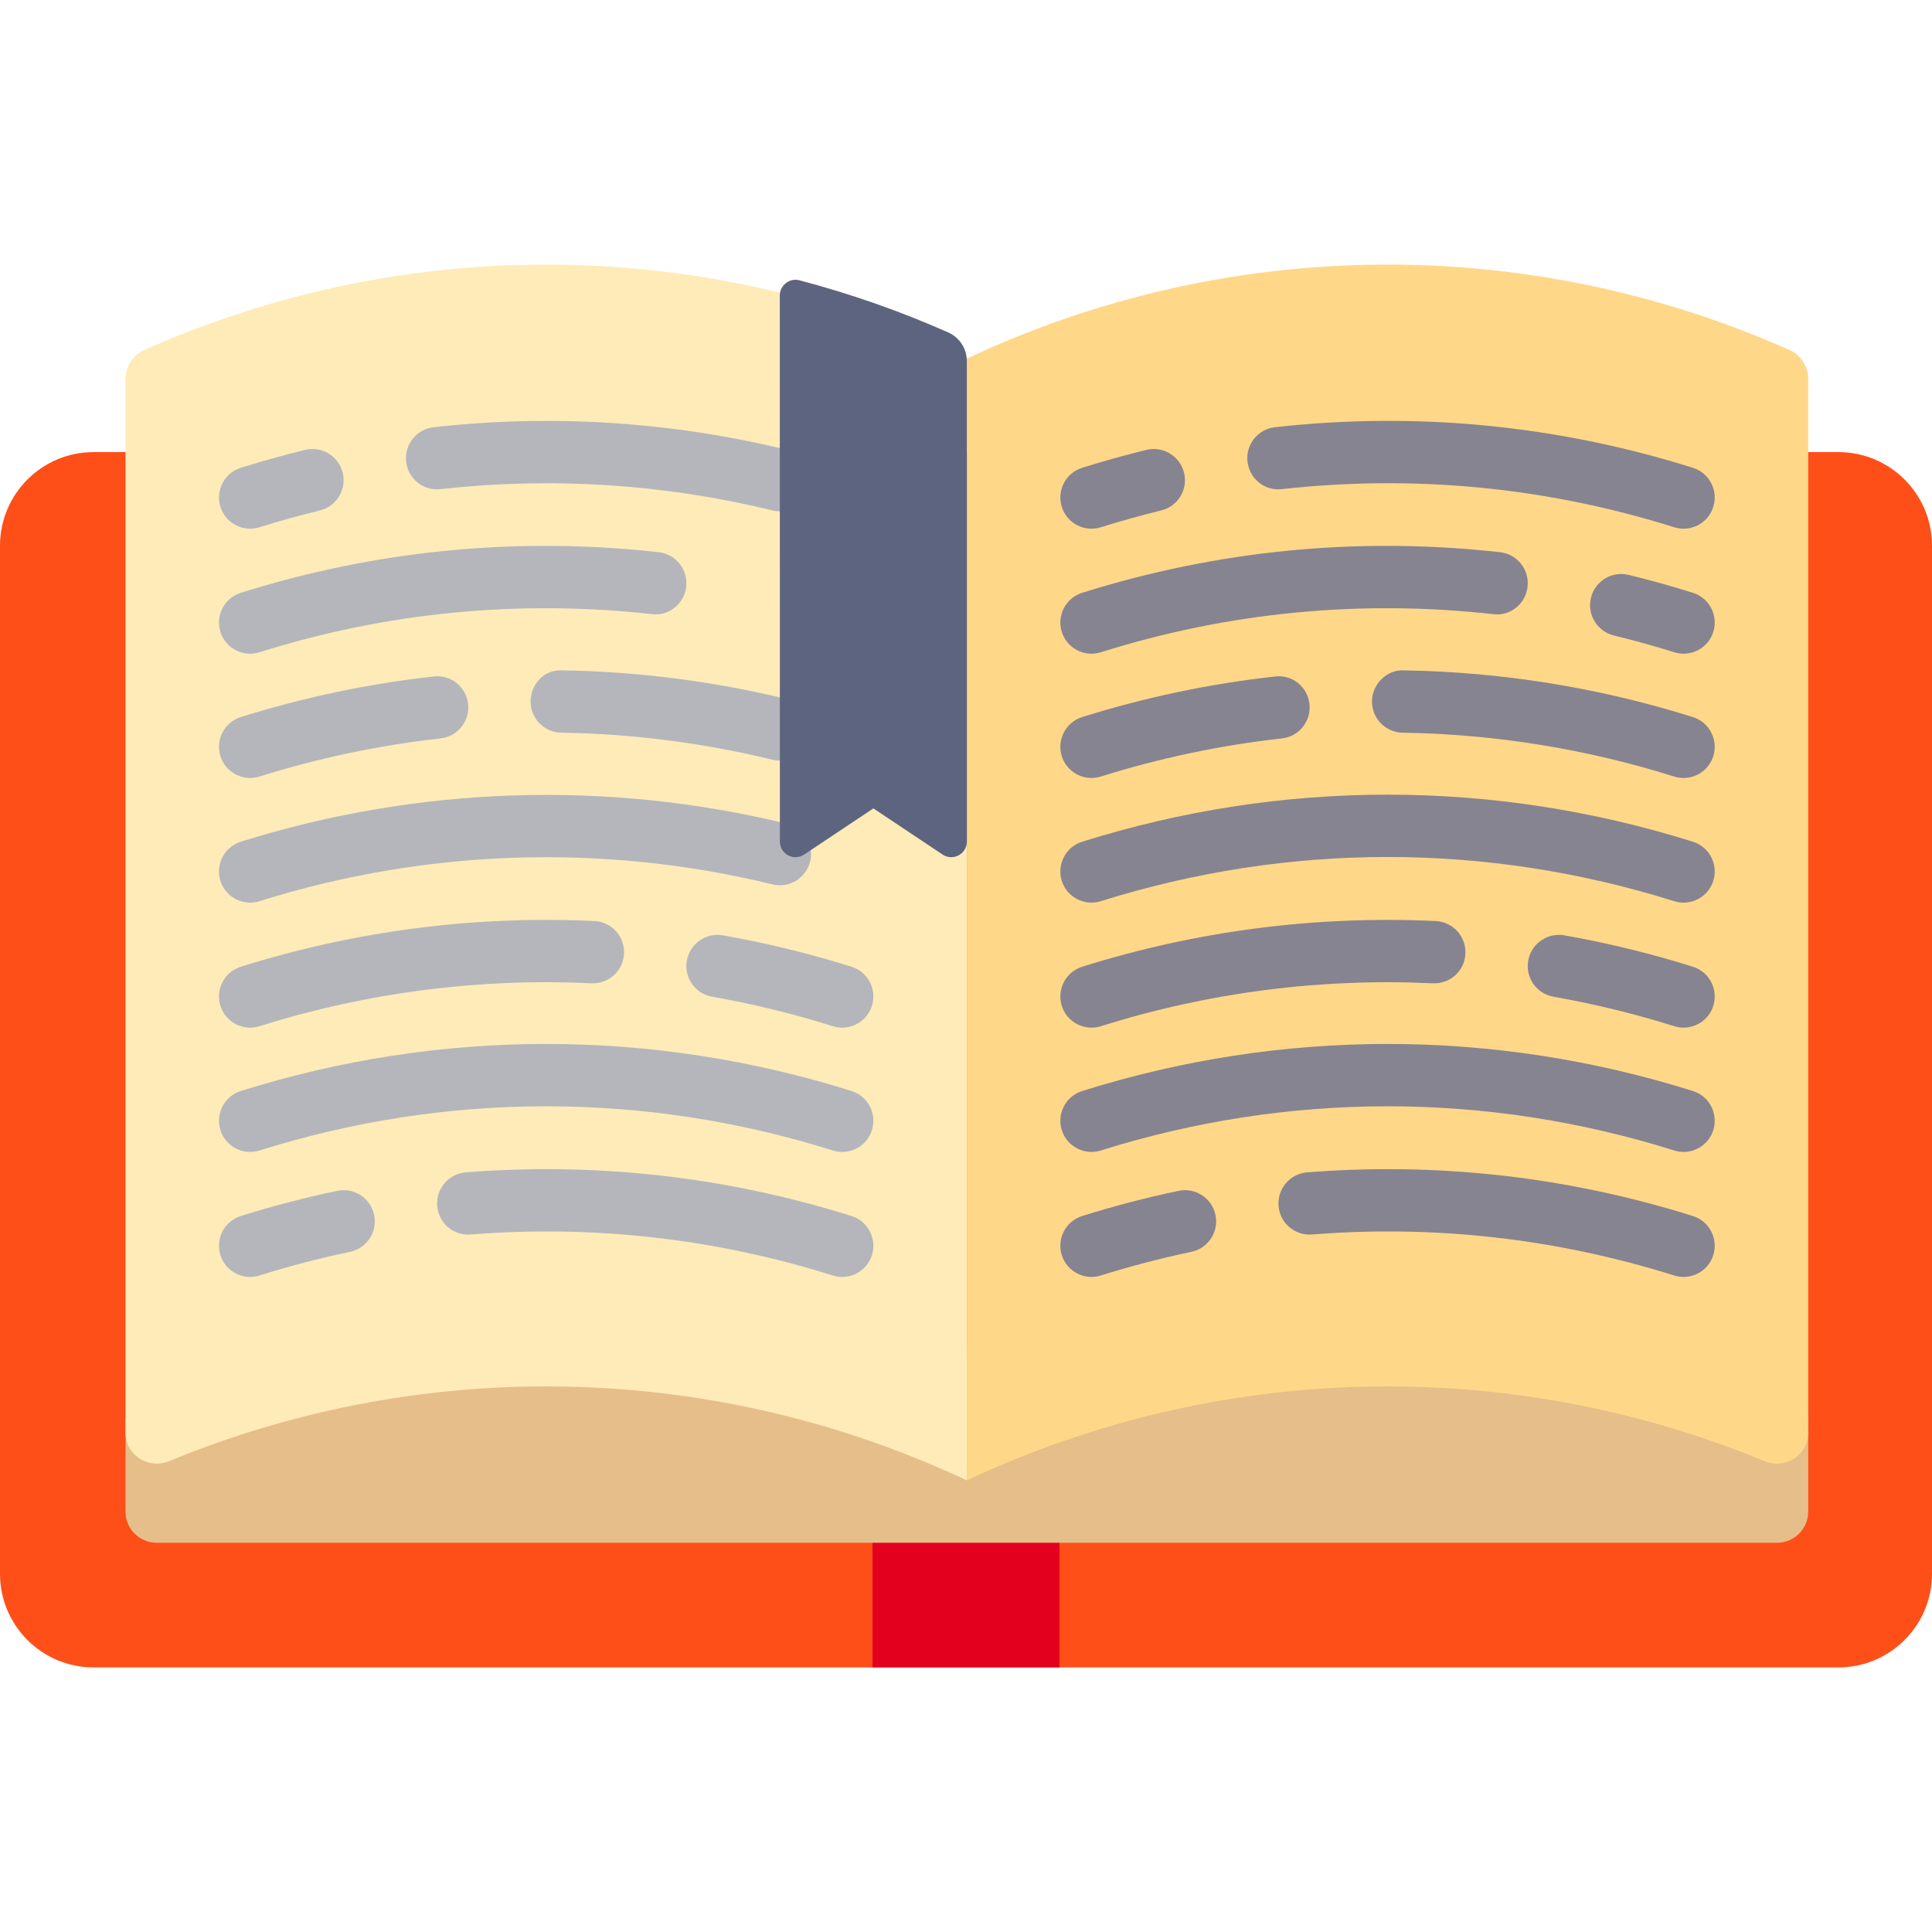
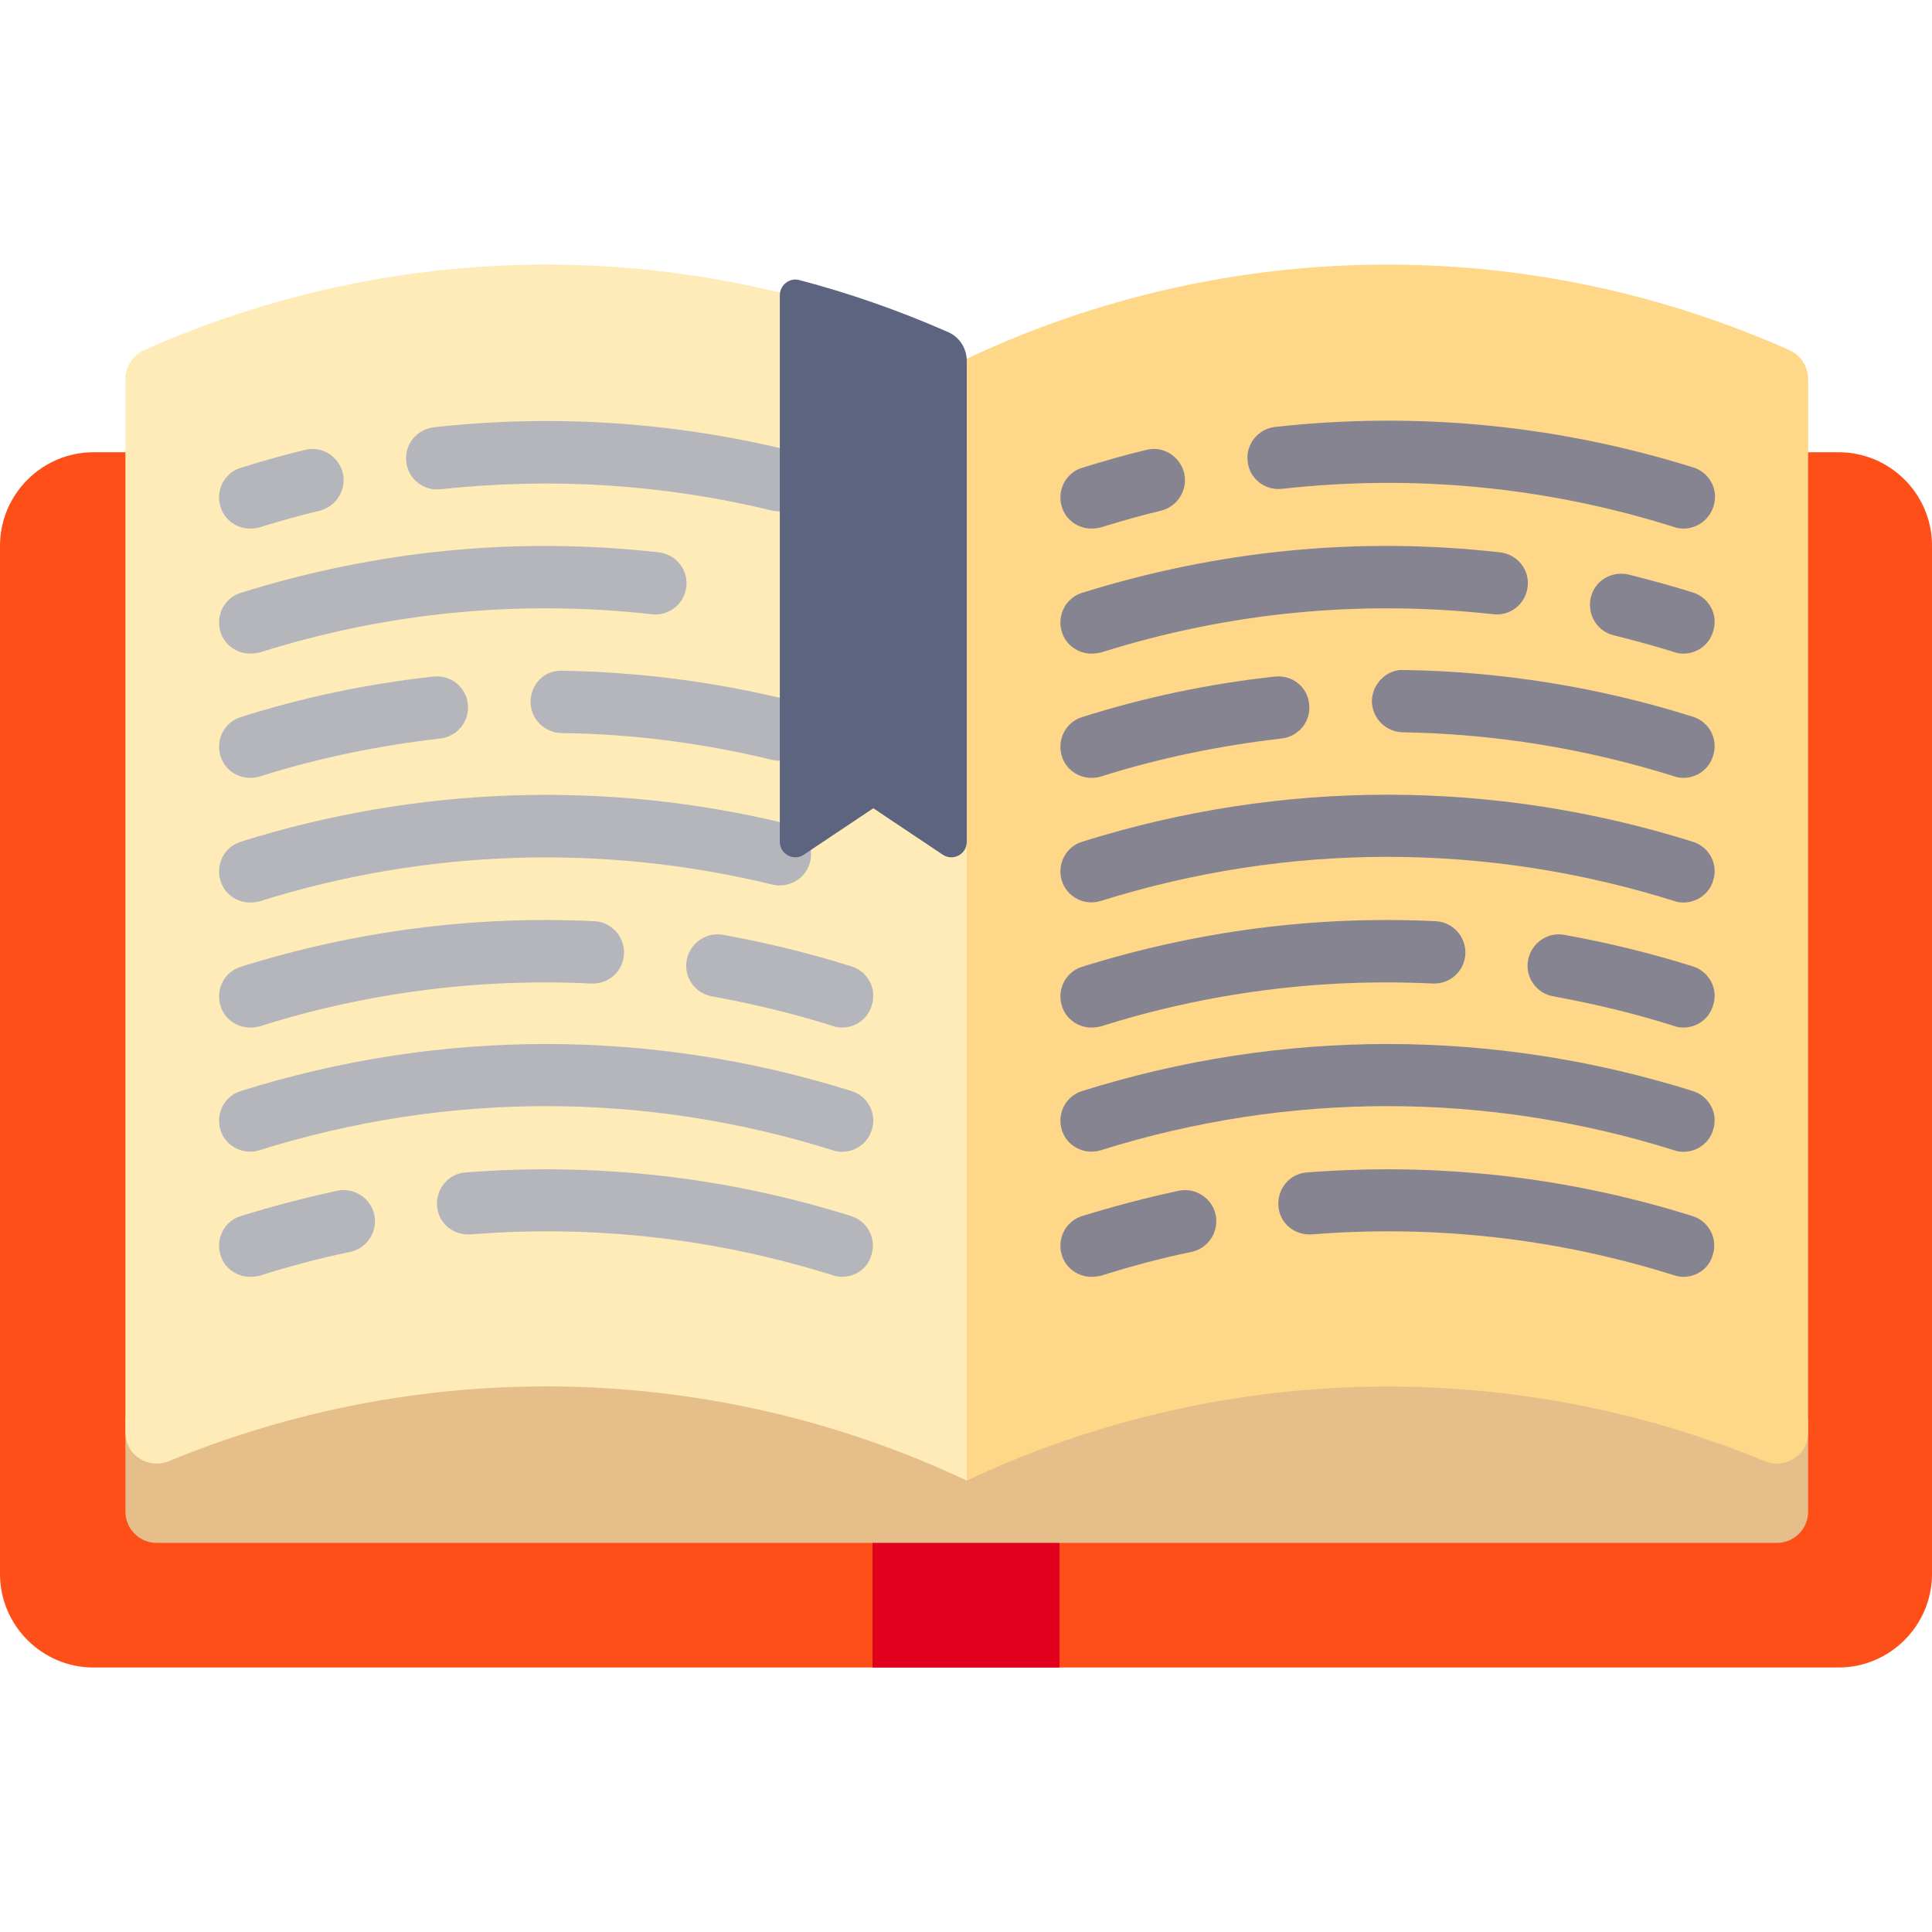
- <svg xmlns="http://www.w3.org/2000/svg" version="1.1" id="Layer_1" x="0px" y="0px" viewBox="0 0 496 496" style="enable-background:new 0 0 496 496;" xml:space="preserve">
-   <g>
-     <g>
-       <path style="fill:#FF4F19;" d="M472,116.07H24c-13.234,0-24,10.766-24,24v264c0,13.234,10.766,24,24,24h448    c13.234,0,24-10.766,24-24v-264C496,126.836,485.234,116.07,472,116.07z" />
-     </g>
-     <g>
-       <rect x="224" y="388.07" style="fill:#E3001E;" width="48" height="40" />
-     </g>
-     <g>
-       <path style="fill:#E6BE8A;" d="M464.219,364.07v24c0,4.418-3.582,8-8,8h-416c-4.418,0-8-3.582-8-8v-24l47.781-24l192,8l160-8    L464.219,364.07z" />
-     </g>
-     <g>
-       <path style="fill:#FFEBB7;" d="M43.443,375.116c65.739-27.139,140.084-25.487,204.776,4.954v-288    C181.394,60.625,104.27,59.9,36.97,89.894c-2.896,1.291-4.751,4.222-4.751,7.393v270.515    C32.219,373.581,38.102,377.321,43.443,375.116z" />
-     </g>
-     <g>
-       <path style="fill:#FFD788;" d="M248.219,380.07c64.692-30.442,139.037-32.093,204.776-4.954    c5.341,2.205,11.224-1.535,11.224-7.314V97.287c0-3.171-1.855-6.102-4.751-7.393c-67.3-29.994-144.425-29.269-211.249,2.176    V380.07z" />
-     </g>
-     <g>
-       <g>
-         <path style="fill:#868491;" d="M280.219,327.824c-3.406,0-6.563-2.188-7.633-5.605c-1.32-4.215,1.023-8.707,5.234-10.031     c8.094-2.543,16.422-4.715,24.758-6.461c4.313-0.906,8.563,1.855,9.469,6.188c0.906,4.324-1.859,8.563-6.188,9.469     c-7.828,1.641-15.648,3.684-23.242,6.07C281.82,327.703,281.008,327.824,280.219,327.824z" />
-       </g>
-     </g>
-     <g>
-       <g>
-         <path style="fill:#868491;" d="M432.219,327.824c-0.789,0-1.602-0.121-2.398-0.371c-30.187-9.48-61.477-13.031-92.969-10.523     c-4.469,0.32-8.258-2.941-8.609-7.344c-0.344-4.406,2.938-8.258,7.344-8.609c33.609-2.641,66.891,1.117,99.031,11.211     c4.211,1.324,6.555,5.816,5.234,10.031C438.781,325.637,435.625,327.824,432.219,327.824z" />
-       </g>
-     </g>
-     <g>
-       <g>
-         <path style="fill:#868491;" d="M432.219,295.73c-0.789,0-1.602-0.121-2.398-0.371c-48.156-15.125-99.047-15.125-147.203,0     c-4.234,1.324-8.719-1.023-10.031-5.234c-1.32-4.215,1.023-8.707,5.234-10.031c51.297-16.109,105.5-16.109,156.797,0     c4.211,1.324,6.555,5.816,5.234,10.031C438.781,293.543,435.625,295.73,432.219,295.73z" />
-       </g>
-     </g>
-     <g>
-       <g>
-         <path style="fill:#868491;" d="M280.219,263.824c-3.406,0-6.563-2.188-7.633-5.605c-1.32-4.215,1.023-8.707,5.234-10.031     c29.445-9.242,60-13.176,90.781-11.73c4.406,0.211,7.82,3.957,7.609,8.371c-0.203,4.422-3.891,7.797-8.375,7.613     c-28.883-1.363-57.578,2.332-85.219,11.012C281.82,263.703,281.008,263.824,280.219,263.824z" />
-       </g>
-     </g>
-     <g>
-       <g>
-         <path style="fill:#868491;" d="M432.219,263.824c-0.789,0-1.602-0.121-2.398-0.371c-10.109-3.176-20.539-5.723-31-7.566     c-4.352-0.77-7.258-4.918-6.484-9.27c0.766-4.348,4.922-7.258,9.266-6.488c11.141,1.965,22.242,4.676,33.016,8.059     c4.211,1.324,6.555,5.816,5.234,10.031C438.781,261.637,435.625,263.824,432.219,263.824z" />
-       </g>
-     </g>
-     <g>
-       <g>
-         <path style="fill:#868491;" d="M432.219,231.73c-0.789,0-1.602-0.121-2.398-0.371c-48.156-15.125-99.047-15.125-147.203,0     c-4.234,1.316-8.719-1.027-10.031-5.234c-1.32-4.215,1.023-8.707,5.234-10.031c51.297-16.109,105.5-16.109,156.797,0     c4.211,1.324,6.555,5.816,5.234,10.031C438.781,229.543,435.625,231.73,432.219,231.73z" />
-       </g>
-     </g>
-     <g>
-       <g>
-         <path style="fill:#868491;" d="M280.219,199.731c-3.406,0-6.563-2.188-7.633-5.605c-1.32-4.215,1.023-8.707,5.234-10.031     c16.094-5.055,32.75-8.562,49.523-10.422c4.453-0.535,8.352,2.684,8.836,7.066c0.484,4.391-2.68,8.348-7.07,8.832     c-15.742,1.75-31.391,5.043-46.492,9.789C281.82,199.609,281.008,199.731,280.219,199.731z" />
-       </g>
-     </g>
-     <g>
-       <g>
-         <path style="fill:#868491;" d="M432.219,199.731c-0.789,0-1.602-0.121-2.398-0.371c-22.586-7.098-46.039-10.887-69.719-11.258     c-4.422-0.07-7.945-3.707-7.875-8.125c0.07-4.414,3.93-8.133,8.125-7.875c25.219,0.398,50.211,4.434,74.266,11.992     c4.211,1.324,6.555,5.816,5.234,10.031C438.773,197.543,435.625,199.731,432.219,199.731z" />
-       </g>
-     </g>
-     <g>
-       <g>
-         <path style="fill:#868491;" d="M280.219,167.824c-3.406,0-6.563-2.188-7.633-5.605c-1.32-4.215,1.023-8.707,5.234-10.031     c34.859-10.949,70.937-14.465,107.281-10.422c4.391,0.484,7.555,4.441,7.07,8.832c-0.484,4.387-4.359,7.637-8.836,7.066     c-34.094-3.781-67.992-0.496-100.719,9.789C281.82,167.703,281.008,167.824,280.219,167.824z" />
-       </g>
-     </g>
-     <g>
-       <g>
-         <path style="fill:#868491;" d="M432.219,167.824c-0.789,0-1.602-0.121-2.398-0.371c-5.078-1.598-10.289-3.047-15.5-4.316     c-4.289-1.047-6.922-5.375-5.875-9.668s5.344-6.918,9.672-5.879c5.539,1.352,11.086,2.898,16.5,4.598     c4.211,1.324,6.555,5.816,5.234,10.031C438.781,165.637,435.625,167.824,432.219,167.824z" />
-       </g>
-     </g>
-     <g>
-       <g>
-         <path style="fill:#868491;" d="M280.219,135.731c-3.406,0-6.563-2.191-7.633-5.609c-1.32-4.219,1.023-8.707,5.242-10.027     c5.5-1.727,11.047-3.27,16.492-4.594c4.266-1.051,8.617,1.59,9.664,5.883c1.047,4.293-1.594,8.621-5.883,9.664     c-5.109,1.242-10.32,2.691-15.492,4.312C281.812,135.609,281.008,135.731,280.219,135.731z" />
-       </g>
-     </g>
-     <g>
-       <g>
-         <path style="fill:#868491;" d="M432.219,135.731c-0.789,0-1.602-0.121-2.398-0.371c-32.734-10.285-66.617-13.566-100.719-9.789     c-4.422,0.539-8.352-2.684-8.836-7.066c-0.484-4.391,2.68-8.348,7.07-8.832c36.328-4.043,72.414-0.527,107.281,10.422     c4.211,1.324,6.555,5.816,5.234,10.031C438.781,133.543,435.625,135.731,432.219,135.731z" />
-       </g>
-     </g>
-     <g>
-       <g>
-         <path style="fill:#B4B6BC;" d="M64.219,327.824c-3.406,0-6.562-2.188-7.633-5.605c-1.32-4.215,1.023-8.707,5.234-10.031     c8.094-2.543,16.422-4.715,24.758-6.461c4.32-0.906,8.563,1.855,9.469,6.188c0.906,4.324-1.859,8.563-6.188,9.469     c-7.828,1.641-15.648,3.684-23.242,6.07C65.82,327.703,65.008,327.824,64.219,327.824z" />
-       </g>
-     </g>
-     <g>
-       <g>
-         <path style="fill:#B4B6BC;" d="M216.219,327.824c-0.789,0-1.602-0.121-2.398-0.371c-30.18-9.48-61.477-13.031-92.969-10.523     c-4.531,0.32-8.258-2.941-8.609-7.344c-0.344-4.406,2.938-8.258,7.344-8.609c33.609-2.641,66.883,1.117,99.031,11.211     c4.211,1.324,6.555,5.816,5.234,10.031C222.781,325.637,219.625,327.824,216.219,327.824z" />
-       </g>
-     </g>
-     <g>
-       <g>
-         <path style="fill:#B4B6BC;" d="M216.219,295.73c-0.789,0-1.602-0.121-2.398-0.371c-48.156-15.125-99.047-15.125-147.203,0     c-4.25,1.324-8.719-1.023-10.031-5.234c-1.32-4.215,1.023-8.707,5.234-10.031c51.297-16.109,105.5-16.109,156.797,0     c4.211,1.324,6.555,5.816,5.234,10.031C222.781,293.543,219.625,295.73,216.219,295.73z" />
-       </g>
-     </g>
-     <g>
-       <g>
-         <path style="fill:#B4B6BC;" d="M64.219,263.824c-3.406,0-6.562-2.188-7.633-5.605c-1.32-4.215,1.023-8.707,5.234-10.031     c29.445-9.242,60.023-13.176,90.781-11.73c4.406,0.211,7.82,3.957,7.609,8.371c-0.211,4.422-3.938,7.797-8.375,7.613     c-28.891-1.363-57.578,2.332-85.219,11.012C65.82,263.703,65.008,263.824,64.219,263.824z" />
-       </g>
-     </g>
-     <g>
-       <g>
-         <path style="fill:#B4B6BC;" d="M216.219,263.824c-0.789,0-1.602-0.121-2.398-0.371c-10.109-3.176-20.539-5.723-31-7.566     c-4.352-0.77-7.258-4.918-6.484-9.27c0.758-4.348,4.93-7.258,9.266-6.488c11.141,1.965,22.242,4.676,33.016,8.059     c4.211,1.324,6.555,5.816,5.234,10.031C222.781,261.637,219.625,263.824,216.219,263.824z" />
-       </g>
-     </g>
-     <g>
-       <g>
-         <path style="fill:#B4B6BC;" d="M64.219,231.73c-3.406,0-6.562-2.188-7.633-5.605c-1.32-4.215,1.023-8.707,5.234-10.031     c45.477-14.277,94-15.867,140.289-4.594c4.297,1.047,6.93,5.375,5.883,9.668c-1.047,4.289-5.398,6.902-9.664,5.879     c-43.469-10.598-89.016-9.094-131.711,4.313C65.82,231.609,65.008,231.73,64.219,231.73z" />
-       </g>
-     </g>
-     <g>
-       <g>
-         <path style="fill:#B4B6BC;" d="M64.219,199.731c-3.406,0-6.562-2.188-7.633-5.605c-1.32-4.215,1.023-8.707,5.234-10.031     c16.094-5.055,32.75-8.562,49.523-10.422c4.414-0.535,8.352,2.684,8.836,7.066c0.484,4.391-2.68,8.348-7.07,8.832     c-15.742,1.75-31.391,5.043-46.492,9.789C65.82,199.609,65.008,199.731,64.219,199.731z" />
-       </g>
-     </g>
-     <g>
-       <g>
-         <path style="fill:#B4B6BC;" d="M200.227,195.273c-0.625,0-1.266-0.074-1.898-0.227c-17.734-4.32-35.984-6.66-54.227-6.945     c-4.422-0.07-7.945-3.707-7.875-8.125c0.07-4.414,3.523-8.133,8.125-7.875c19.437,0.309,38.867,2.797,57.758,7.398     c4.297,1.047,6.93,5.375,5.883,9.668C207.101,192.824,203.828,195.273,200.227,195.273z" />
-       </g>
-     </g>
-     <g>
-       <g>
-         <path style="fill:#B4B6BC;" d="M64.219,167.824c-3.406,0-6.562-2.188-7.633-5.605c-1.32-4.215,1.023-8.707,5.234-10.031     c34.867-10.949,70.945-14.465,107.281-10.422c4.391,0.484,7.555,4.441,7.07,8.832c-0.484,4.387-4.391,7.637-8.836,7.066     c-34.094-3.781-67.992-0.496-100.719,9.789C65.82,167.703,65.008,167.824,64.219,167.824z" />
-       </g>
-     </g>
-     <g>
-       <g>
-         <path style="fill:#B4B6BC;" d="M64.219,135.731c-3.406,0-6.562-2.191-7.633-5.609c-1.32-4.219,1.023-8.707,5.242-10.027     c5.5-1.727,11.047-3.27,16.492-4.594c4.258-1.051,8.617,1.59,9.664,5.883c1.047,4.293-1.594,8.621-5.883,9.664     c-5.109,1.242-10.32,2.691-15.492,4.312C65.812,135.609,65.008,135.731,64.219,135.731z" />
-       </g>
-     </g>
-     <g>
-       <g>
-         <path style="fill:#B4B6BC;" d="M200.227,131.27c-0.625,0-1.266-0.074-1.898-0.227c-27.961-6.809-56.633-8.641-85.227-5.473     c-4.391,0.539-8.352-2.676-8.836-7.066c-0.484-4.391,2.68-8.348,7.07-8.832c30.445-3.391,61-1.422,90.773,5.824     c4.297,1.047,6.93,5.375,5.883,9.668C207.101,128.82,203.828,131.27,200.227,131.27z" />
-       </g>
-     </g>
-     <g>
-       <path style="fill:#5D647F;" d="M200.219,216.064c0.001,3.194,3.561,5.1,6.219,3.328l17.781-11.854L242,219.392    c2.658,1.772,6.219-0.133,6.219-3.328V92.734c0-3.16-1.843-6.077-4.731-7.361c-12.457-5.54-25.259-9.983-38.262-13.418    c-2.537-0.67-5.03,1.292-5.029,3.916L200.219,216.064z" />
-     </g>
-   </g>
-   <g>
- </g>
-   <g>
- </g>
-   <g>
- </g>
-   <g>
- </g>
-   <g>
- </g>
-   <g>
- </g>
-   <g>
- </g>
-   <g>
- </g>
-   <g>
- </g>
-   <g>
- </g>
-   <g>
- </g>
-   <g>
- </g>
-   <g>
- </g>
-   <g>
- </g>
-   <g>
- </g>
+ <svg xmlns="http://www.w3.org/2000/svg" viewBox="0 0 496 496">
+   <style>.a{fill:#868491;}.b{fill:#B4B6BC;}</style>
+   <path d="M472 116.1H24c-13.2 0-24 10.8-24 24v264c0 13.2 10.8 24 24 24h448c13.2 0 24-10.8 24-24v-264C496 126.8 485.2 116.1 472 116.1z" fill="#FF4F19" />
+   <rect x="224" y="388.1" width="48" height="40" fill="#E3001E" />
+   <path d="M464.2 364.1v24c0 4.4-3.6 8-8 8h-416c-4.4 0-8-3.6-8-8v-24l47.8-24 192 8 160-8L464.2 364.1z" fill="#E6BE8A" />
+   <path d="M43.4 375.1c65.7-27.1 140.1-25.5 204.8 5v-288C181.4 60.6 104.3 59.9 37 89.9c-2.9 1.3-4.8 4.2-4.8 7.4v270.5C32.2 373.6 38.1 377.3 43.4 375.1z" fill="#FFEBB7" />
+   <path d="M248.2 380.1c64.7-30.4 139-32.1 204.8-5 5.3 2.2 11.2-1.5 11.2-7.3V97.3c0-3.2-1.9-6.1-4.8-7.4 -67.3-30-144.4-29.3-211.2 2.2V380.1z" fill="#FFD788" />
+   <path d="M280.2 327.8c-3.4 0-6.6-2.2-7.6-5.6 -1.3-4.2 1-8.7 5.2-10 8.1-2.5 16.4-4.7 24.8-6.5 4.3-0.9 8.6 1.9 9.5 6.2 0.9 4.3-1.9 8.6-6.2 9.5 -7.8 1.6-15.6 3.7-23.2 6.1C281.8 327.7 281 327.8 280.2 327.8z" class="a" />
+   <path d="M432.2 327.8c-0.8 0-1.6-0.1-2.4-0.4 -30.2-9.5-61.5-13-93-10.5 -4.5 0.3-8.3-2.9-8.6-7.3 -0.3-4.4 2.9-8.3 7.3-8.6 33.6-2.6 66.9 1.1 99 11.2 4.2 1.3 6.6 5.8 5.2 10C438.8 325.6 435.6 327.8 432.2 327.8z" class="a" />
+   <path d="M432.2 295.7c-0.8 0-1.6-0.1-2.4-0.4 -48.2-15.1-99-15.1-147.2 0 -4.2 1.3-8.7-1-10-5.2 -1.3-4.2 1-8.7 5.2-10 51.3-16.1 105.5-16.1 156.8 0 4.2 1.3 6.6 5.8 5.2 10C438.8 293.5 435.6 295.7 432.2 295.7z" class="a" />
+   <path d="M280.2 263.8c-3.4 0-6.6-2.2-7.6-5.6 -1.3-4.2 1-8.7 5.2-10 29.4-9.2 60-13.2 90.8-11.7 4.4 0.2 7.8 4 7.6 8.4 -0.2 4.4-3.9 7.8-8.4 7.6 -28.9-1.4-57.6 2.3-85.2 11C281.8 263.7 281 263.8 280.2 263.8z" class="a" />
+   <path d="M432.2 263.8c-0.8 0-1.6-0.1-2.4-0.4 -10.1-3.2-20.5-5.7-31-7.6 -4.4-0.8-7.3-4.9-6.5-9.3 0.8-4.3 4.9-7.3 9.3-6.5 11.1 2 22.2 4.7 33 8.1 4.2 1.3 6.6 5.8 5.2 10C438.8 261.6 435.6 263.8 432.2 263.8z" class="a" />
+   <path d="M432.2 231.7c-0.8 0-1.6-0.1-2.4-0.4 -48.2-15.1-99-15.1-147.2 0 -4.2 1.3-8.7-1-10-5.2 -1.3-4.2 1-8.7 5.2-10 51.3-16.1 105.5-16.1 156.8 0 4.2 1.3 6.6 5.8 5.2 10C438.8 229.5 435.6 231.7 432.2 231.7z" class="a" />
+   <path d="M280.2 199.7c-3.4 0-6.6-2.2-7.6-5.6 -1.3-4.2 1-8.7 5.2-10 16.1-5.1 32.8-8.6 49.5-10.4 4.5-0.5 8.4 2.7 8.8 7.1 0.5 4.4-2.7 8.3-7.1 8.8 -15.7 1.8-31.4 5-46.5 9.8C281.8 199.6 281 199.7 280.2 199.7z" class="a" />
+   <path d="M432.2 199.7c-0.8 0-1.6-0.1-2.4-0.4 -22.6-7.1-46-10.9-69.7-11.3 -4.4-0.1-7.9-3.7-7.9-8.1 0.1-4.4 3.9-8.1 8.1-7.9 25.2 0.4 50.2 4.4 74.3 12 4.2 1.3 6.6 5.8 5.2 10C438.8 197.5 435.6 199.7 432.2 199.7z" class="a" />
+   <path d="M280.2 167.8c-3.4 0-6.6-2.2-7.6-5.6 -1.3-4.2 1-8.7 5.2-10 34.9-10.9 70.9-14.5 107.3-10.4 4.4 0.5 7.6 4.4 7.1 8.8 -0.5 4.4-4.4 7.6-8.8 7.1 -34.1-3.8-68-0.5-100.7 9.8C281.8 167.7 281 167.8 280.2 167.8z" class="a" />
+   <path d="M432.2 167.8c-0.8 0-1.6-0.1-2.4-0.4 -5.1-1.6-10.3-3-15.5-4.3 -4.3-1-6.9-5.4-5.9-9.7s5.3-6.9 9.7-5.9c5.5 1.4 11.1 2.9 16.5 4.6 4.2 1.3 6.6 5.8 5.2 10C438.8 165.6 435.6 167.8 432.2 167.8z" class="a" />
+   <path d="M280.2 135.7c-3.4 0-6.6-2.2-7.6-5.6 -1.3-4.2 1-8.7 5.2-10 5.5-1.7 11-3.3 16.5-4.6 4.3-1.1 8.6 1.6 9.7 5.9 1 4.3-1.6 8.6-5.9 9.7 -5.1 1.2-10.3 2.7-15.5 4.3C281.8 135.6 281 135.7 280.2 135.7z" class="a" />
+   <path d="M432.2 135.7c-0.8 0-1.6-0.1-2.4-0.4 -32.7-10.3-66.6-13.6-100.7-9.8 -4.4 0.5-8.4-2.7-8.8-7.1 -0.5-4.4 2.7-8.3 7.1-8.8 36.3-4 72.4-0.5 107.3 10.4 4.2 1.3 6.6 5.8 5.2 10C438.8 133.5 435.6 135.7 432.2 135.7z" class="a" />
+   <path d="M64.2 327.8c-3.4 0-6.6-2.2-7.6-5.6 -1.3-4.2 1-8.7 5.2-10 8.1-2.5 16.4-4.7 24.8-6.5 4.3-0.9 8.6 1.9 9.5 6.2 0.9 4.3-1.9 8.6-6.2 9.5 -7.8 1.6-15.6 3.7-23.2 6.1C65.8 327.7 65 327.8 64.2 327.8z" class="b" />
+   <path d="M216.2 327.8c-0.8 0-1.6-0.1-2.4-0.4 -30.2-9.5-61.5-13-93-10.5 -4.5 0.3-8.3-2.9-8.6-7.3 -0.3-4.4 2.9-8.3 7.3-8.6 33.6-2.6 66.9 1.1 99 11.2 4.2 1.3 6.6 5.8 5.2 10C222.8 325.6 219.6 327.8 216.2 327.8z" class="b" />
+   <path d="M216.2 295.7c-0.8 0-1.6-0.1-2.4-0.4 -48.2-15.1-99-15.1-147.2 0 -4.2 1.3-8.7-1-10-5.2 -1.3-4.2 1-8.7 5.2-10 51.3-16.1 105.5-16.1 156.8 0 4.2 1.3 6.6 5.8 5.2 10C222.8 293.5 219.6 295.7 216.2 295.7z" class="b" />
+   <path d="M64.2 263.8c-3.4 0-6.6-2.2-7.6-5.6 -1.3-4.2 1-8.7 5.2-10 29.4-9.2 60-13.2 90.8-11.7 4.4 0.2 7.8 4 7.6 8.4 -0.2 4.4-3.9 7.8-8.4 7.6 -28.9-1.4-57.6 2.3-85.2 11C65.8 263.7 65 263.8 64.2 263.8z" class="b" />
+   <path d="M216.2 263.8c-0.8 0-1.6-0.1-2.4-0.4 -10.1-3.2-20.5-5.7-31-7.6 -4.4-0.8-7.3-4.9-6.5-9.3 0.8-4.3 4.9-7.3 9.3-6.5 11.1 2 22.2 4.7 33 8.1 4.2 1.3 6.6 5.8 5.2 10C222.8 261.6 219.6 263.8 216.2 263.8z" class="b" />
+   <path d="M64.2 231.7c-3.4 0-6.6-2.2-7.6-5.6 -1.3-4.2 1-8.7 5.2-10 45.5-14.3 94-15.9 140.3-4.6 4.3 1 6.9 5.4 5.9 9.7 -1 4.3-5.4 6.9-9.7 5.9 -43.5-10.6-89-9.1-131.7 4.3C65.8 231.6 65 231.7 64.2 231.7z" class="b" />
+   <path d="M64.2 199.7c-3.4 0-6.6-2.2-7.6-5.6 -1.3-4.2 1-8.7 5.2-10 16.1-5.1 32.8-8.6 49.5-10.4 4.4-0.5 8.4 2.7 8.8 7.1 0.5 4.4-2.7 8.3-7.1 8.8 -15.7 1.8-31.4 5-46.5 9.8C65.8 199.6 65 199.7 64.2 199.7z" class="b" />
+   <path d="M200.2 195.3c-0.6 0-1.3-0.1-1.9-0.2 -17.7-4.3-36-6.7-54.2-6.9 -4.4-0.1-7.9-3.7-7.9-8.1 0.1-4.4 3.5-8.1 8.1-7.9 19.4 0.3 38.9 2.8 57.8 7.4 4.3 1 6.9 5.4 5.9 9.7C207.1 192.8 203.8 195.3 200.2 195.3z" class="b" />
+   <path d="M64.2 167.8c-3.4 0-6.6-2.2-7.6-5.6 -1.3-4.2 1-8.7 5.2-10 34.9-10.9 70.9-14.5 107.3-10.4 4.4 0.5 7.6 4.4 7.1 8.8 -0.5 4.4-4.4 7.6-8.8 7.1 -34.1-3.8-68-0.5-100.7 9.8C65.8 167.7 65 167.8 64.2 167.8z" class="b" />
+   <path d="M64.2 135.7c-3.4 0-6.6-2.2-7.6-5.6 -1.3-4.2 1-8.7 5.2-10 5.5-1.7 11-3.3 16.5-4.6 4.3-1.1 8.6 1.6 9.7 5.9 1 4.3-1.6 8.6-5.9 9.7 -5.1 1.2-10.3 2.7-15.5 4.3C65.8 135.6 65 135.7 64.2 135.7z" class="b" />
+   <path d="M200.2 131.3c-0.6 0-1.3-0.1-1.9-0.2 -28-6.8-56.6-8.6-85.2-5.5 -4.4 0.5-8.4-2.7-8.8-7.1 -0.5-4.4 2.7-8.3 7.1-8.8 30.4-3.4 61-1.4 90.8 5.8 4.3 1 6.9 5.4 5.9 9.7C207.1 128.8 203.8 131.3 200.2 131.3z" class="b" />
+   <path d="M200.2 216.1c0 3.2 3.6 5.1 6.2 3.3l17.8-11.9L242 219.4c2.7 1.8 6.2-0.1 6.2-3.3V92.7c0-3.2-1.8-6.1-4.7-7.4 -12.5-5.5-25.3-10-38.3-13.4 -2.5-0.7-5 1.3-5 3.9L200.2 216.1z" fill="#5D647F" />
</svg>
